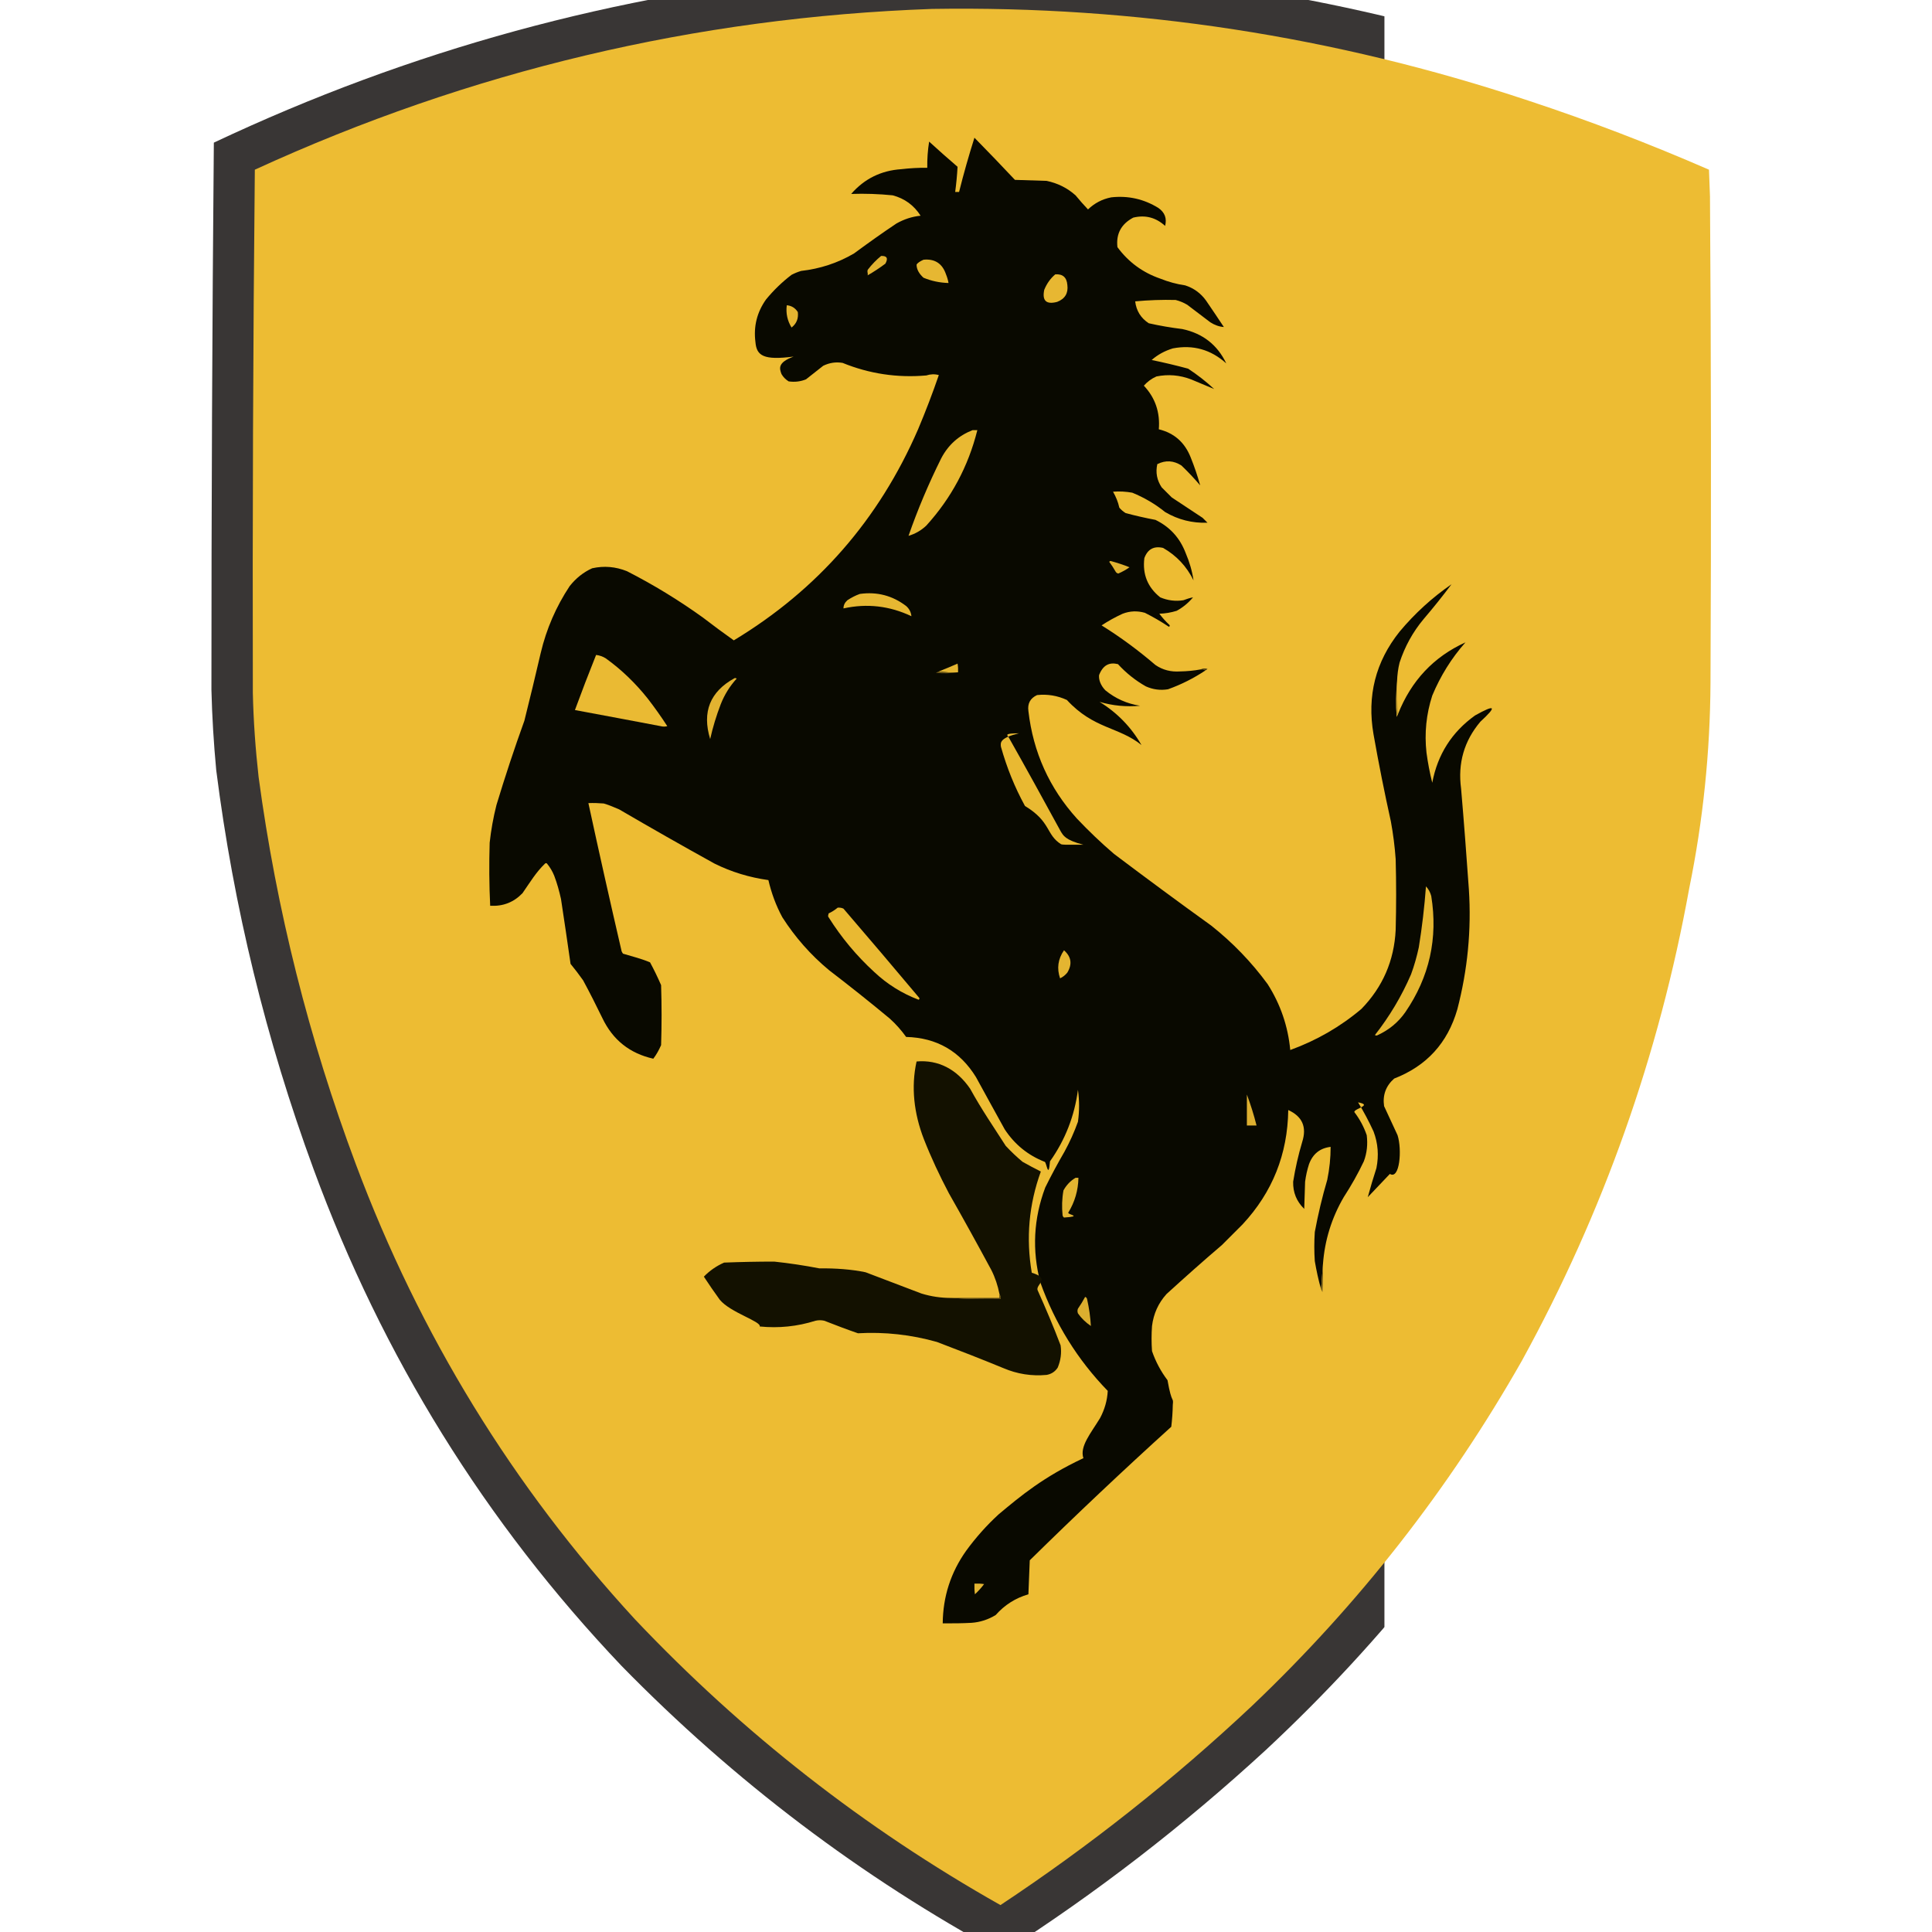
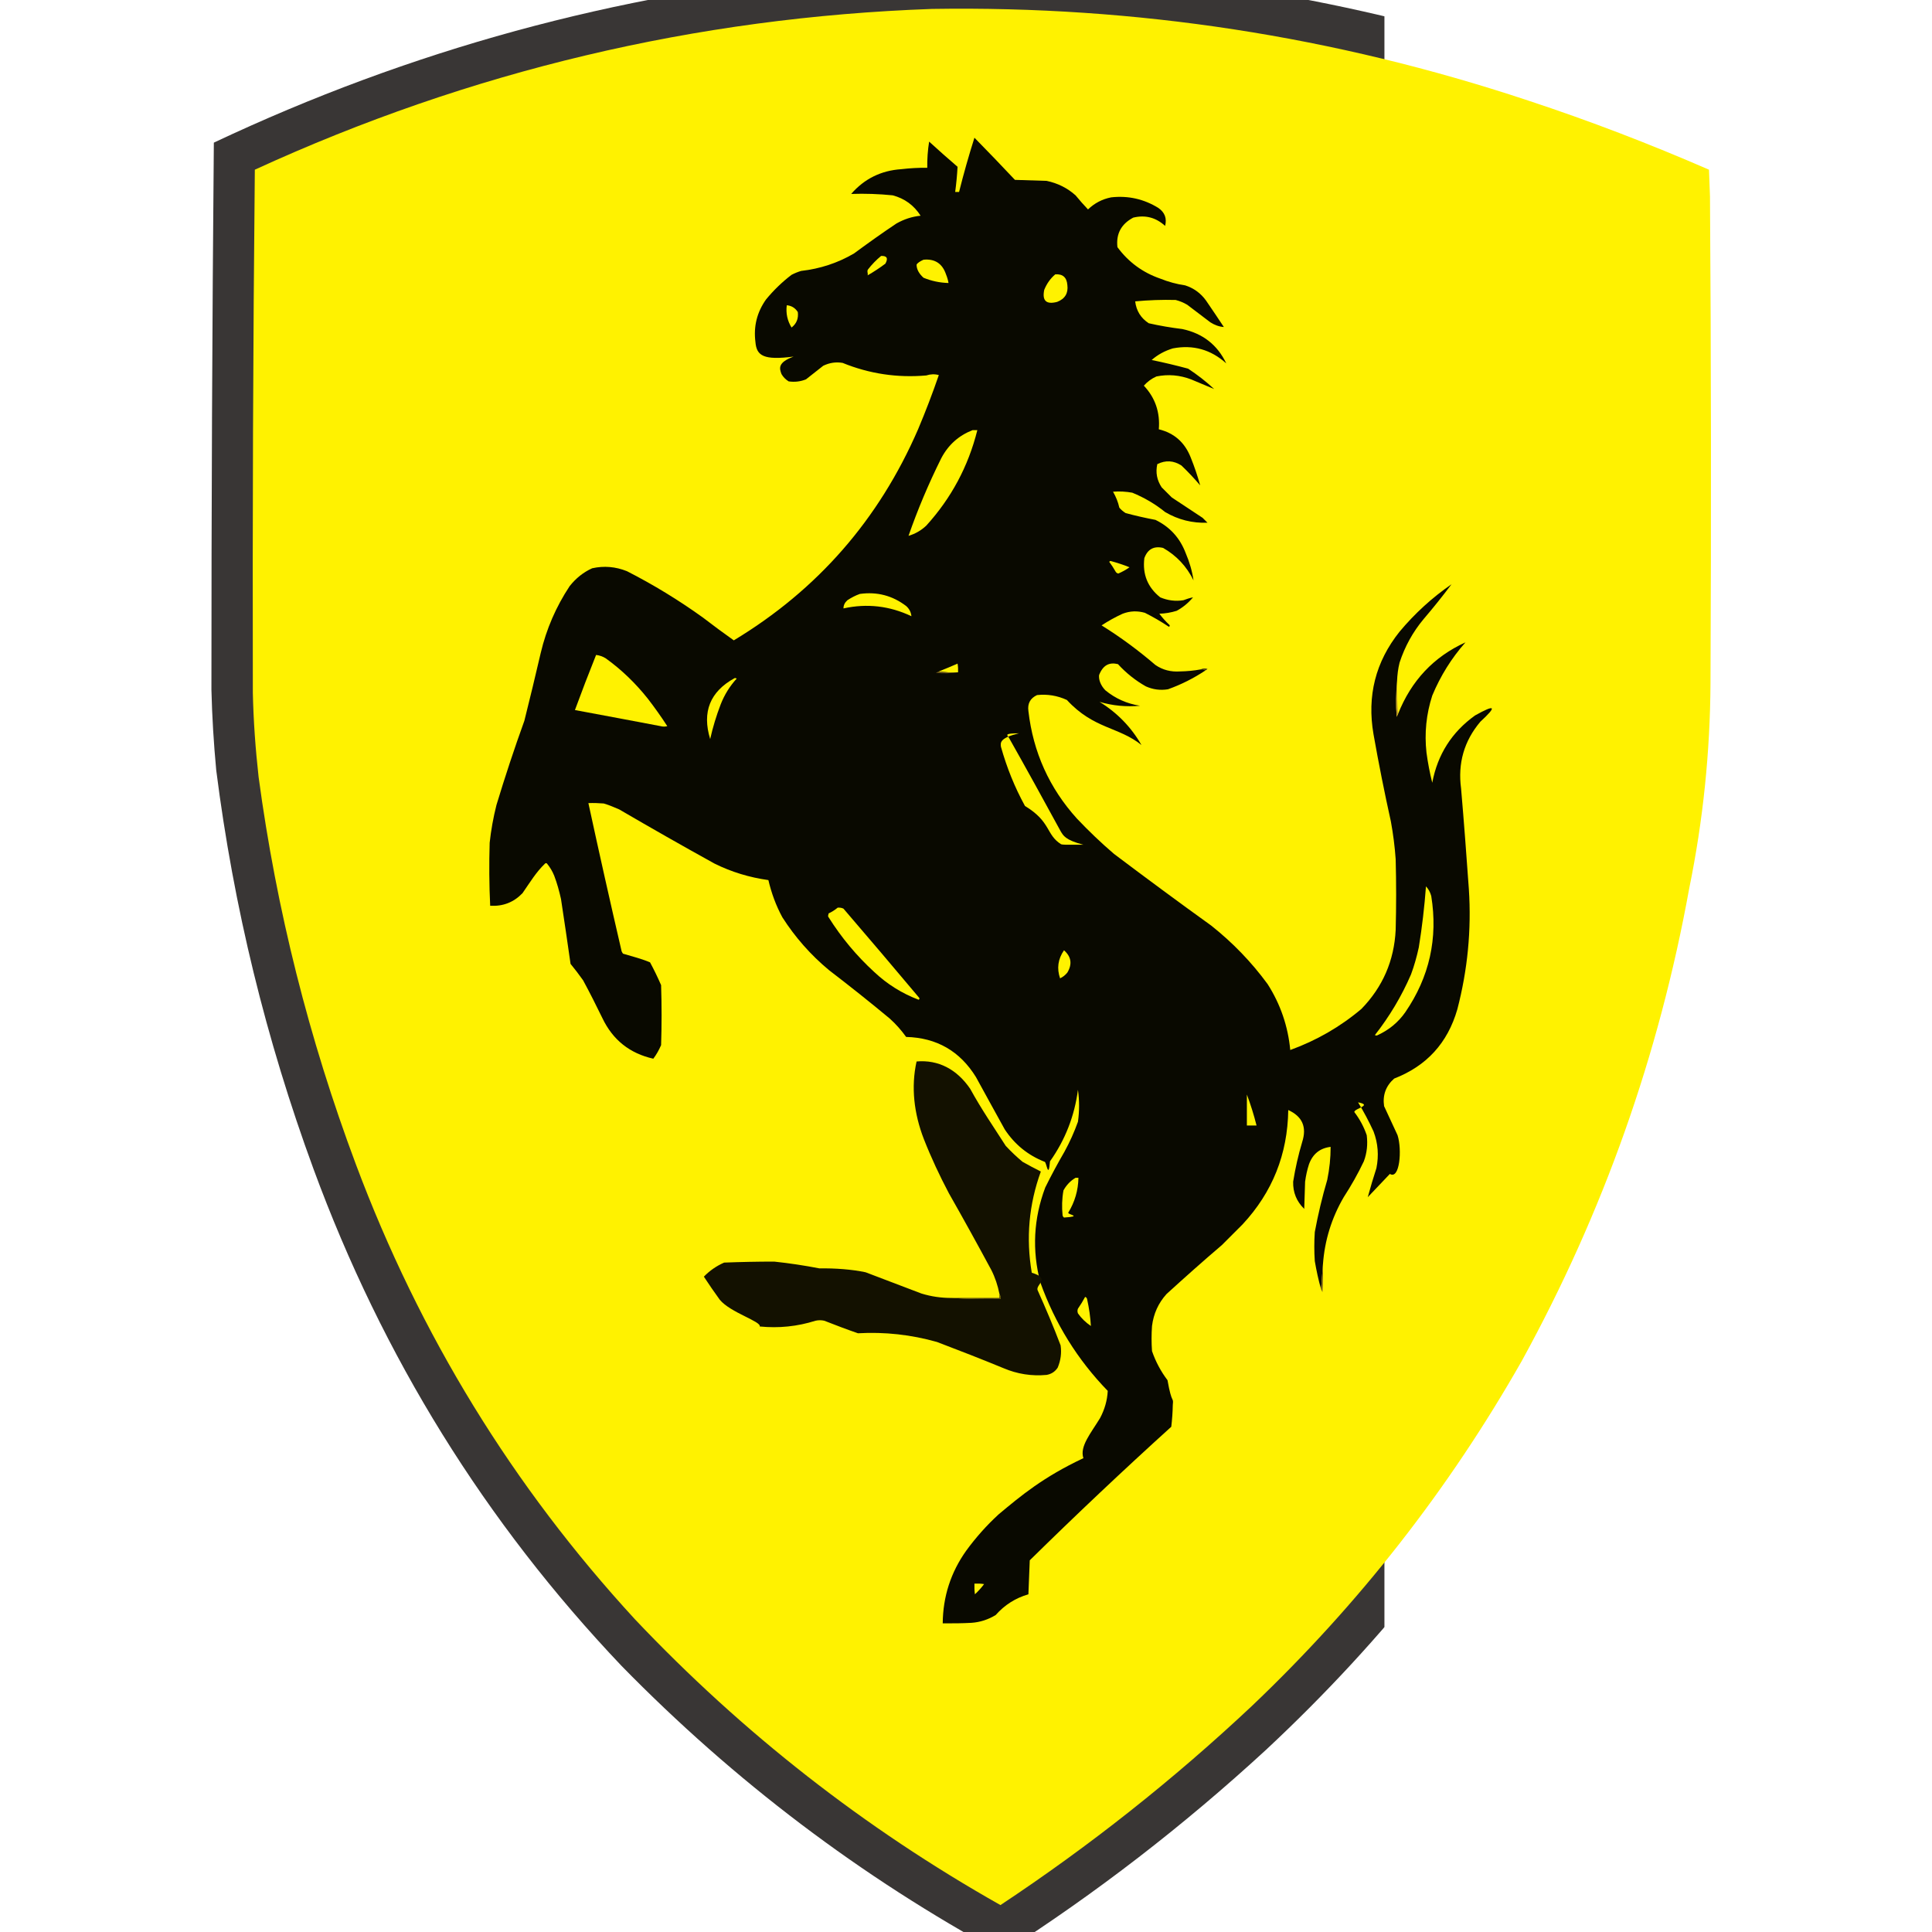
<svg xmlns="http://www.w3.org/2000/svg" xmlns:xlink="http://www.w3.org/1999/xlink" width="64px" height="64px" viewBox="21 1 60 60" version="1.1">
  <defs>
    <filter id="alpha" filterUnits="objectBoundingBox" x="0%" y="0%" width="100%" height="100%">
      <feColorMatrix type="matrix" in="SourceGraphic" values="0 0 0 0 1 0 0 0 0 1 0 0 0 0 1 0 0 0 1 0" />
    </filter>
    <mask id="mask0">
      <g filter="url(#alpha)">
        <rect x="0" y="0" width="64" height="64" style="fill:rgb(0%,0%,0%);fill-opacity:0.988;stroke:none;" />
      </g>
    </mask>
    <clipPath id="clip1">
      <rect x="0" y="0" width="64" height="64" />
    </clipPath>
    <g id="surface5" clip-path="url(#clip1)">
      <path style=" stroke:none;fill-rule:evenodd;fill:rgb(21.569%,20.392%,20%);fill-opacity:1;" d="M 50.336 -0.016 C 50.984 -0.016 51.633 -0.016 52.277 -0.016 C 58.293 0.145 64.145 1.223 69.828 3.219 C 71.703 3.875 73.547 4.605 75.359 5.414 C 75.402 11.09 75.418 16.77 75.406 22.449 C 75.355 25.02 75.047 27.555 74.48 30.059 C 72.418 40.031 67.699 48.457 60.32 55.34 C 57.766 57.691 55.031 59.805 52.113 61.668 C 47.738 59.293 43.801 56.312 40.305 52.738 C 36.066 48.277 32.879 43.133 30.738 37.309 C 29.262 33.293 28.254 29.164 27.715 24.918 C 27.637 24.086 27.586 23.254 27.566 22.422 C 27.566 16.758 27.59 11.094 27.641 5.43 C 33.734 2.555 40.133 0.805 46.836 0.18 C 48.008 0.086 49.172 0.02 50.336 -0.016 Z M 50.336 -0.016 " />
    </g>
  </defs>
  <g id="surface1">
    <use xlink:href="#surface5" mask="url(#mask0)" />
-     <path style=" stroke:none;fill-rule:evenodd;fill:rgb(92.941%,73.725%,20%);fill-opacity:1;" d="M 49.945 1.277 C 56.281 1.176 62.449 2.125 68.453 4.121 C 70.363 4.75 72.234 5.469 74.074 6.27 C 74.086 6.547 74.094 6.82 74.105 7.098 C 74.141 12.137 74.145 17.172 74.121 22.211 C 74.109 24.359 73.891 26.484 73.461 28.586 C 72.523 33.766 70.789 38.66 68.262 43.262 C 66 47.242 63.207 50.816 59.875 53.984 C 57.441 56.27 54.84 58.328 52.07 60.164 C 47.855 57.785 44.07 54.828 40.723 51.293 C 36.926 47.168 34.035 42.457 32.051 37.156 C 30.594 33.262 29.586 29.254 29.031 25.129 C 28.934 24.258 28.871 23.387 28.852 22.512 C 28.84 17.098 28.859 11.684 28.914 6.27 C 35.598 3.203 42.609 1.539 49.945 1.277 Z M 49.945 1.277 " />
+     <path style=" stroke:none;fill-rule:evenodd;fill:rgb(255,242,0);fill-opacity:1;" d="M 49.945 1.277 C 56.281 1.176 62.449 2.125 68.453 4.121 C 70.363 4.75 72.234 5.469 74.074 6.27 C 74.086 6.547 74.094 6.82 74.105 7.098 C 74.141 12.137 74.145 17.172 74.121 22.211 C 74.109 24.359 73.891 26.484 73.461 28.586 C 72.523 33.766 70.789 38.66 68.262 43.262 C 66 47.242 63.207 50.816 59.875 53.984 C 57.441 56.27 54.84 58.328 52.07 60.164 C 47.855 57.785 44.07 54.828 40.723 51.293 C 36.926 47.168 34.035 42.457 32.051 37.156 C 30.594 33.262 29.586 29.254 29.031 25.129 C 28.934 24.258 28.871 23.387 28.852 22.512 C 28.84 17.098 28.859 11.684 28.914 6.27 C 35.598 3.203 42.609 1.539 49.945 1.277 Z M 49.945 1.277 " />
    <path style=" stroke:none;fill-rule:evenodd;fill:rgb(3.529%,3.529%,0%);fill-opacity:1;" d="M 58.289 21.789 C 58.348 21.781 58.395 21.789 58.438 21.82 C 58.074 22.062 57.688 22.258 57.273 22.406 C 57.031 22.445 56.805 22.414 56.586 22.316 C 56.262 22.133 55.973 21.902 55.719 21.625 C 55.449 21.559 55.254 21.656 55.133 21.965 C 55.117 22.113 55.184 22.289 55.328 22.438 C 55.641 22.695 56 22.855 56.406 22.918 C 55.977 22.957 55.559 22.918 55.148 22.797 C 55.699 23.137 56.133 23.586 56.449 24.137 C 55.742 23.566 54.969 23.646 54.133 22.738 C 53.836 22.602 53.527 22.551 53.207 22.586 C 52.996 22.684 52.906 22.848 52.938 23.082 C 53.086 24.363 53.59 25.477 54.445 26.422 C 54.812 26.809 55.195 27.176 55.598 27.52 C 56.598 28.273 57.602 29.016 58.617 29.746 C 59.281 30.273 59.867 30.879 60.367 31.562 C 60.766 32.188 61 32.871 61.07 33.609 C 61.887 33.312 62.625 32.887 63.281 32.332 C 63.941 31.652 64.297 30.836 64.344 29.879 C 64.363 29.148 64.363 28.418 64.344 27.684 C 64.316 27.289 64.266 26.898 64.195 26.512 C 63.996 25.613 63.816 24.711 63.656 23.805 C 63.449 22.613 63.719 21.551 64.465 20.617 C 64.938 20.051 65.477 19.559 66.078 19.145 C 65.805 19.508 65.516 19.871 65.211 20.227 C 64.875 20.629 64.629 21.078 64.465 21.578 C 64.418 21.766 64.395 21.957 64.387 22.148 C 64.355 22.516 64.348 22.887 64.375 23.262 C 64.387 23.23 64.402 23.203 64.418 23.172 C 64.828 22.141 65.523 21.398 66.512 20.949 C 66.078 21.438 65.734 21.992 65.48 22.602 C 65.293 23.18 65.234 23.77 65.301 24.375 C 65.344 24.691 65.402 25 65.48 25.309 C 65.645 24.43 66.09 23.734 66.809 23.219 C 67.445 22.863 67.5 22.93 66.973 23.414 C 66.469 24.012 66.27 24.703 66.375 25.488 C 66.465 26.531 66.543 27.574 66.617 28.617 C 66.699 29.879 66.578 31.121 66.258 32.348 C 65.957 33.391 65.305 34.105 64.297 34.496 C 64.039 34.723 63.934 35.012 63.984 35.352 C 64.125 35.652 64.262 35.953 64.402 36.254 C 64.547 36.703 64.469 37.646 64.164 37.457 C 63.934 37.699 63.707 37.941 63.477 38.18 C 63.559 37.879 63.648 37.578 63.746 37.277 C 63.824 36.887 63.797 36.508 63.656 36.137 C 63.512 35.824 63.352 35.523 63.176 35.234 C 63.646 35.324 63.062 35.422 63.059 35.535 C 63.227 35.754 63.355 35.992 63.445 36.254 C 63.48 36.535 63.453 36.805 63.355 37.066 C 63.172 37.453 62.961 37.824 62.73 38.18 C 62.355 38.824 62.141 39.516 62.086 40.254 C 62.066 40.516 62.047 40.777 62.027 41.039 C 61.945 40.75 61.883 40.461 61.832 40.164 C 61.812 39.863 61.812 39.562 61.832 39.262 C 61.934 38.715 62.062 38.172 62.219 37.641 C 62.289 37.301 62.324 36.961 62.324 36.617 C 61.992 36.656 61.77 36.836 61.652 37.156 C 61.594 37.336 61.555 37.516 61.531 37.699 C 61.523 37.98 61.512 38.262 61.504 38.543 C 61.266 38.312 61.152 38.031 61.16 37.699 C 61.227 37.281 61.32 36.871 61.441 36.465 C 61.59 36 61.445 35.672 61.008 35.473 C 60.988 36.848 60.516 38.027 59.59 39.023 C 59.375 39.238 59.16 39.453 58.945 39.668 C 58.363 40.164 57.793 40.672 57.227 41.188 C 56.973 41.469 56.824 41.801 56.777 42.18 C 56.758 42.441 56.758 42.703 56.777 42.961 C 56.891 43.289 57.051 43.59 57.258 43.863 C 57.395 44.646 57.449 44.359 57.422 44.633 C 57.418 44.859 57.402 45.082 57.375 45.309 C 55.883 46.66 54.418 48.043 52.98 49.457 C 52.965 49.809 52.953 50.16 52.938 50.512 C 52.535 50.629 52.199 50.844 51.922 51.156 C 51.691 51.297 51.441 51.379 51.172 51.398 C 50.875 51.414 50.574 51.418 50.277 51.414 C 50.285 50.582 50.527 49.832 51.008 49.156 C 51.305 48.75 51.637 48.375 52.012 48.031 C 52.707 47.449 53.406 46.867 54.646 46.285 C 54.523 45.922 54.879 45.508 55.164 45.039 C 55.305 44.773 55.387 44.492 55.402 44.195 C 54.465 43.23 53.766 42.105 53.309 40.828 C 53.047 39.828 53.098 38.844 53.461 37.879 C 53.648 37.5 53.848 37.129 54.059 36.766 C 54.223 36.465 54.363 36.156 54.477 35.836 C 54.523 35.504 54.523 35.176 54.477 34.844 C 54.371 35.656 54.082 36.398 53.609 37.066 C 53.559 37.646 53.504 37.105 53.445 37.082 C 52.926 36.879 52.512 36.543 52.203 36.074 C 51.906 35.535 51.605 34.992 51.309 34.449 C 50.812 33.645 50.09 33.227 49.141 33.203 C 48.992 32.996 48.824 32.805 48.633 32.633 C 48.012 32.117 47.383 31.617 46.746 31.129 C 46.176 30.656 45.695 30.109 45.297 29.488 C 45.098 29.121 44.957 28.734 44.863 28.332 C 44.277 28.25 43.719 28.082 43.191 27.82 C 42.195 27.27 41.207 26.707 40.23 26.137 C 40.07 26.074 39.965 26.016 39.75 25.953 C 39.594 25.941 39.434 25.934 39.273 25.941 C 39.605 27.477 39.949 29.008 40.305 30.543 C 40.316 30.57 40.332 30.594 40.348 30.617 C 40.629 30.699 40.965 30.789 41.188 30.887 C 41.312 31.117 41.426 31.352 41.531 31.594 C 41.551 32.215 41.551 32.836 41.531 33.457 C 41.465 33.609 41.387 33.75 41.289 33.879 C 40.559 33.715 40.031 33.297 39.707 32.617 C 39.516 32.223 39.316 31.828 39.109 31.445 C 38.984 31.27 38.855 31.098 38.719 30.934 C 38.625 30.262 38.523 29.59 38.422 28.918 C 38.367 28.672 38.301 28.43 38.211 28.195 C 38.156 28.059 38.082 27.934 37.988 27.82 C 37.969 27.801 37.949 27.801 37.926 27.82 C 37.645 28.09 37.465 28.395 37.227 28.738 C 36.953 29.023 36.621 29.152 36.223 29.129 C 36.191 28.477 36.188 27.824 36.207 27.172 C 36.25 26.777 36.32 26.387 36.418 26 C 36.684 25.121 36.973 24.246 37.285 23.383 C 37.461 22.684 37.629 21.98 37.793 21.277 C 37.969 20.531 38.27 19.84 38.691 19.203 C 38.883 18.961 39.113 18.773 39.391 18.648 C 39.762 18.566 40.117 18.598 40.469 18.738 C 41.297 19.16 42.082 19.641 42.832 20.18 C 43.145 20.422 43.465 20.656 43.789 20.887 C 46.391 19.316 48.297 17.133 49.512 14.332 C 49.746 13.777 49.961 13.215 50.156 12.648 C 50.027 12.613 49.898 12.617 49.766 12.66 C 48.867 12.738 48 12.609 47.168 12.27 C 46.957 12.234 46.758 12.266 46.566 12.359 C 46.391 12.5 46.211 12.641 46.031 12.781 C 45.855 12.852 45.676 12.871 45.492 12.844 C 45.398 12.785 45.324 12.711 45.27 12.617 C 45.203 12.438 45.148 12.258 45.646 12.074 C 44.711 12.195 44.496 12.047 44.461 11.625 C 44.398 11.137 44.508 10.699 44.789 10.301 C 45.023 10.016 45.289 9.758 45.582 9.535 C 45.68 9.484 45.777 9.445 45.879 9.414 C 46.465 9.348 47.016 9.168 47.523 8.871 C 47.957 8.551 48.395 8.238 48.84 7.941 C 49.074 7.809 49.32 7.727 49.59 7.699 C 49.383 7.375 49.094 7.164 48.723 7.066 C 48.293 7.023 47.863 7.008 47.434 7.023 C 47.844 6.551 48.363 6.297 48.988 6.254 C 49.258 6.223 49.527 6.207 49.797 6.211 C 49.793 5.938 49.812 5.668 49.855 5.398 C 50.148 5.664 50.441 5.926 50.738 6.18 C 50.723 6.441 50.699 6.703 50.664 6.961 C 50.703 6.961 50.746 6.961 50.785 6.961 C 50.926 6.395 51.086 5.836 51.262 5.277 C 51.688 5.711 52.105 6.145 52.52 6.586 C 52.848 6.598 53.176 6.605 53.504 6.617 C 53.844 6.688 54.145 6.836 54.402 7.066 C 54.527 7.219 54.656 7.363 54.789 7.504 C 54.992 7.309 55.23 7.184 55.508 7.129 C 56.035 7.07 56.523 7.18 56.973 7.457 C 57.176 7.598 57.242 7.781 57.184 8.016 C 56.898 7.754 56.57 7.668 56.195 7.758 C 55.82 7.957 55.656 8.262 55.703 8.676 C 56.043 9.137 56.488 9.465 57.031 9.652 C 57.285 9.754 57.543 9.824 57.809 9.863 C 58.074 9.949 58.289 10.105 58.453 10.332 C 58.641 10.605 58.824 10.879 59.008 11.156 C 58.859 11.145 58.719 11.094 58.586 11.008 C 58.348 10.828 58.109 10.648 57.871 10.465 C 57.758 10.398 57.637 10.348 57.512 10.316 C 57.094 10.305 56.672 10.32 56.254 10.359 C 56.289 10.652 56.43 10.879 56.676 11.039 C 57.02 11.117 57.367 11.176 57.719 11.219 C 58.355 11.355 58.809 11.711 59.082 12.285 C 58.605 11.855 58.051 11.699 57.422 11.82 C 57.176 11.895 56.957 12.012 56.766 12.18 C 57.145 12.258 57.523 12.348 57.898 12.449 C 58.188 12.641 58.457 12.848 58.707 13.082 C 58.473 12.984 58.23 12.883 57.988 12.781 C 57.637 12.648 57.281 12.617 56.914 12.691 C 56.762 12.758 56.633 12.855 56.523 12.977 C 56.879 13.355 57.031 13.809 56.988 14.332 C 57.465 14.449 57.793 14.738 57.977 15.203 C 58.094 15.492 58.191 15.781 58.273 16.074 C 58.09 15.859 57.895 15.652 57.691 15.457 C 57.449 15.301 57.199 15.285 56.941 15.414 C 56.883 15.676 56.93 15.914 57.078 16.137 C 57.184 16.242 57.289 16.348 57.391 16.449 C 57.711 16.66 58.031 16.871 58.348 17.082 C 58.398 17.133 58.449 17.184 58.5 17.234 C 58.027 17.25 57.59 17.141 57.184 16.902 C 56.875 16.652 56.535 16.453 56.164 16.301 C 55.969 16.266 55.77 16.254 55.566 16.27 C 55.656 16.426 55.723 16.59 55.762 16.766 C 55.816 16.832 55.883 16.887 55.957 16.934 C 56.262 17.016 56.57 17.086 56.883 17.145 C 57.332 17.363 57.645 17.707 57.824 18.18 C 57.941 18.453 58.023 18.734 58.066 19.023 C 57.852 18.59 57.539 18.254 57.121 18.016 C 56.836 17.949 56.641 18.055 56.539 18.332 C 56.477 18.836 56.641 19.238 57.031 19.551 C 57.262 19.648 57.5 19.68 57.75 19.641 C 57.852 19.602 57.953 19.57 58.051 19.551 C 57.906 19.723 57.738 19.863 57.543 19.969 C 57.367 20.023 57.188 20.055 57.004 20.059 C 57.098 20.184 57.203 20.301 57.316 20.406 C 57.336 20.43 57.332 20.449 57.301 20.465 C 57.062 20.305 56.812 20.16 56.555 20.031 C 56.32 19.965 56.094 19.973 55.867 20.059 C 55.637 20.164 55.418 20.285 55.211 20.422 C 55.801 20.789 56.355 21.199 56.883 21.652 C 57.113 21.809 57.367 21.871 57.645 21.852 C 57.863 21.848 58.078 21.828 58.289 21.789 Z M 58.289 21.789 " />
-     <path style=" stroke:none;fill-rule:evenodd;fill:rgb(88.627%,70.196%,19.216%);fill-opacity:1;" d="M 48.363 8.949 C 48.543 8.941 48.59 9.02 48.496 9.188 C 48.32 9.32 48.137 9.441 47.945 9.551 C 47.965 9.488 47.914 9.426 47.957 9.367 C 48.078 9.211 48.215 9.07 48.363 8.949 Z M 48.363 8.949 " />
-     <path style=" stroke:none;fill-rule:evenodd;fill:rgb(90.196%,71.765%,19.608%);fill-opacity:1;" d="M 49.68 9.066 C 50.031 9.031 50.266 9.184 50.379 9.52 C 50.414 9.605 50.441 9.695 50.457 9.789 C 50.184 9.781 49.926 9.727 49.68 9.625 C 49.555 9.512 49.465 9.375 49.465 9.219 C 49.496 9.16 49.586 9.109 49.68 9.066 Z M 49.68 9.066 " />
-     <path style=" stroke:none;fill-rule:evenodd;fill:rgb(90.588%,71.765%,19.608%);fill-opacity:1;" d="M 53.773 9.52 C 54.004 9.504 54.129 9.613 54.148 9.852 C 54.18 10.105 54.074 10.281 53.832 10.375 C 53.492 10.465 53.359 10.34 53.43 10 C 53.508 9.809 53.621 9.648 53.773 9.52 Z M 53.773 9.52 " />
-     <path style=" stroke:none;fill-rule:evenodd;fill:rgb(89.412%,70.98%,19.216%);fill-opacity:1;" d="M 45.434 10.48 C 45.578 10.492 45.695 10.562 45.777 10.691 C 45.801 10.891 45.738 11.051 45.582 11.172 C 45.453 10.961 45.402 10.73 45.434 10.48 Z M 45.434 10.48 " />
-     <path style=" stroke:none;fill-rule:evenodd;fill:rgb(91.373%,72.549%,20%);fill-opacity:1;" d="M 51.203 14.359 C 51.254 14.359 51.301 14.359 51.352 14.359 C 51.07 15.488 50.539 16.473 49.766 17.324 C 49.609 17.473 49.426 17.578 49.215 17.641 C 49.496 16.832 49.836 16.027 50.23 15.234 C 50.449 14.816 50.773 14.527 51.203 14.359 Z M 51.203 14.359 " />
-     <path style=" stroke:none;fill-rule:evenodd;fill:rgb(88.235%,70.196%,19.216%);fill-opacity:1;" d="M 55.449 18.449 C 55.457 18.434 55.469 18.422 55.492 18.422 C 55.691 18.477 55.887 18.539 56.078 18.617 C 55.969 18.695 55.855 18.758 55.73 18.812 C 55.695 18.805 55.664 18.785 55.645 18.75 C 55.586 18.645 55.52 18.543 55.449 18.449 Z M 55.449 18.449 " />
-     <path style=" stroke:none;fill-rule:evenodd;fill:rgb(90.196%,71.765%,19.608%);fill-opacity:1;" d="M 47.703 19.445 C 48.238 19.371 48.715 19.496 49.141 19.82 C 49.238 19.906 49.293 20.012 49.305 20.137 C 48.629 19.816 47.926 19.734 47.195 19.895 C 47.195 19.797 47.234 19.715 47.316 19.641 C 47.441 19.559 47.57 19.492 47.703 19.445 Z M 47.703 19.445 " />
-     <path style=" stroke:none;fill-rule:evenodd;fill:rgb(91.765%,72.941%,20%);fill-opacity:1;" d="M 39.512 21.34 C 39.617 21.352 39.719 21.387 39.812 21.445 C 40.301 21.797 40.734 22.215 41.113 22.691 C 41.328 22.969 41.531 23.254 41.723 23.551 C 41.656 23.57 41.586 23.57 41.516 23.551 C 40.629 23.383 39.742 23.215 38.855 23.051 C 39.066 22.477 39.285 21.906 39.512 21.34 Z M 39.512 21.34 " />
-     <path style=" stroke:none;fill-rule:evenodd;fill:rgb(89.804%,71.373%,19.216%);fill-opacity:1;" d="M 50.754 21.879 C 50.551 21.891 50.352 21.879 50.156 21.852 C 50.352 21.773 50.547 21.695 50.738 21.609 C 50.754 21.699 50.758 21.789 50.754 21.879 Z M 50.754 21.879 " />
+     <path style=" stroke:none;fill-rule:evenodd;fill:rgb(255,242,0);fill-opacity:1;" d="M 48.363 8.949 C 48.543 8.941 48.59 9.02 48.496 9.188 C 48.32 9.32 48.137 9.441 47.945 9.551 C 47.965 9.488 47.914 9.426 47.957 9.367 C 48.078 9.211 48.215 9.07 48.363 8.949 Z M 48.363 8.949 " />
+     <path style=" stroke:none;fill-rule:evenodd;fill:rgb(255,242,0);fill-opacity:1;" d="M 49.68 9.066 C 50.031 9.031 50.266 9.184 50.379 9.52 C 50.414 9.605 50.441 9.695 50.457 9.789 C 50.184 9.781 49.926 9.727 49.68 9.625 C 49.555 9.512 49.465 9.375 49.465 9.219 C 49.496 9.16 49.586 9.109 49.68 9.066 Z M 49.68 9.066 " />
+     <path style=" stroke:none;fill-rule:evenodd;fill:rgb(255,242,0);fill-opacity:1;" d="M 53.773 9.52 C 54.004 9.504 54.129 9.613 54.148 9.852 C 54.18 10.105 54.074 10.281 53.832 10.375 C 53.492 10.465 53.359 10.34 53.43 10 C 53.508 9.809 53.621 9.648 53.773 9.52 Z M 53.773 9.52 " />
+     <path style=" stroke:none;fill-rule:evenodd;fill:rgb(255,242,0);fill-opacity:1;" d="M 45.434 10.48 C 45.578 10.492 45.695 10.562 45.777 10.691 C 45.801 10.891 45.738 11.051 45.582 11.172 C 45.453 10.961 45.402 10.73 45.434 10.48 Z M 45.434 10.48 " />
+     <path style=" stroke:none;fill-rule:evenodd;fill:rgb(255,242,0);fill-opacity:1;" d="M 51.203 14.359 C 51.254 14.359 51.301 14.359 51.352 14.359 C 51.07 15.488 50.539 16.473 49.766 17.324 C 49.609 17.473 49.426 17.578 49.215 17.641 C 49.496 16.832 49.836 16.027 50.23 15.234 C 50.449 14.816 50.773 14.527 51.203 14.359 Z M 51.203 14.359 " />
+     <path style=" stroke:none;fill-rule:evenodd;fill:rgb(255,242,0);fill-opacity:1;" d="M 55.449 18.449 C 55.457 18.434 55.469 18.422 55.492 18.422 C 55.691 18.477 55.887 18.539 56.078 18.617 C 55.969 18.695 55.855 18.758 55.73 18.812 C 55.695 18.805 55.664 18.785 55.645 18.75 C 55.586 18.645 55.52 18.543 55.449 18.449 Z M 55.449 18.449 " />
+     <path style=" stroke:none;fill-rule:evenodd;fill:rgb(255,242,0);fill-opacity:1;" d="M 47.703 19.445 C 48.238 19.371 48.715 19.496 49.141 19.82 C 49.238 19.906 49.293 20.012 49.305 20.137 C 48.629 19.816 47.926 19.734 47.195 19.895 C 47.195 19.797 47.234 19.715 47.316 19.641 C 47.441 19.559 47.57 19.492 47.703 19.445 Z M 47.703 19.445 " />
+     <path style=" stroke:none;fill-rule:evenodd;fill:rgb(255,242,0);fill-opacity:1;" d="M 39.512 21.34 C 39.617 21.352 39.719 21.387 39.812 21.445 C 40.301 21.797 40.734 22.215 41.113 22.691 C 41.328 22.969 41.531 23.254 41.723 23.551 C 41.656 23.57 41.586 23.57 41.516 23.551 C 40.629 23.383 39.742 23.215 38.855 23.051 C 39.066 22.477 39.285 21.906 39.512 21.34 Z M 39.512 21.34 " />
+     <path style=" stroke:none;fill-rule:evenodd;fill:rgb(255,242,0);fill-opacity:1;" d="M 50.754 21.879 C 50.551 21.891 50.352 21.879 50.156 21.852 C 50.352 21.773 50.547 21.695 50.738 21.609 C 50.754 21.699 50.758 21.789 50.754 21.879 Z M 50.754 21.879 " />
    <path style=" stroke:none;fill-rule:evenodd;fill:rgb(32.941%,26.275%,7.059%);fill-opacity:1;" d="M 58.289 21.789 C 58.352 21.754 58.422 21.75 58.5 21.773 C 58.48 21.797 58.461 21.812 58.438 21.82 C 58.395 21.789 58.348 21.781 58.289 21.789 Z M 58.289 21.789 " />
    <path style=" stroke:none;fill-rule:evenodd;fill:rgb(45.49%,36.471%,9.412%);fill-opacity:1;" d="M 50.156 21.852 C 50.352 21.879 50.551 21.891 50.754 21.879 C 50.531 21.914 50.301 21.918 50.066 21.895 C 50.098 21.879 50.129 21.863 50.156 21.852 Z M 50.156 21.852 " />
-     <path style=" stroke:none;fill-rule:evenodd;fill:rgb(88.627%,70.196%,19.216%);fill-opacity:1;" d="M 43.816 22.059 C 43.84 22.055 43.859 22.062 43.879 22.074 C 43.664 22.309 43.5 22.574 43.383 22.871 C 43.246 23.227 43.137 23.586 43.055 23.953 C 42.797 23.109 43.051 22.477 43.816 22.059 Z M 43.816 22.059 " />
+     <path style=" stroke:none;fill-rule:evenodd;fill:rgb(255,242,0);fill-opacity:1;" d="M 43.816 22.059 C 43.84 22.055 43.859 22.062 43.879 22.074 C 43.664 22.309 43.5 22.574 43.383 22.871 C 43.246 23.227 43.137 23.586 43.055 23.953 C 42.797 23.109 43.051 22.477 43.816 22.059 Z M 43.816 22.059 " />
    <path style=" stroke:none;fill-rule:evenodd;fill:rgb(74.118%,59.216%,15.686%);fill-opacity:1;" d="M 64.387 22.148 C 64.379 22.496 64.387 22.836 64.418 23.172 C 64.402 23.203 64.387 23.23 64.375 23.262 C 64.348 22.887 64.355 22.516 64.387 22.148 Z M 64.387 22.148 " />
-     <path style=" stroke:none;fill-rule:evenodd;fill:rgb(91.373%,72.549%,19.608%);fill-opacity:1;" d="M 52.646 23.773 C 52.191 23.777 52.27 23.82 52.324 23.895 C 52.871 24.863 53.406 25.836 53.938 26.812 C 54.02 26.945 54.074 27.086 54.646 27.234 C 54.051 27.238 54.004 27.234 53.953 27.219 C 53.477 26.918 53.646 26.523 52.832 26.031 C 52.512 25.449 52.266 24.836 52.086 24.195 C 52.062 24.051 52.066 23.914 52.646 23.773 Z M 52.646 23.773 " />
-     <path style=" stroke:none;fill-rule:evenodd;fill:rgb(89.804%,71.373%,19.216%);fill-opacity:1;" d="M 65.285 28.527 C 65.363 28.609 65.418 28.711 65.449 28.828 C 65.66 30.137 65.395 31.34 64.641 32.438 C 64.422 32.75 64.137 32.984 63.789 33.145 C 63.762 33.164 63.73 33.164 63.699 33.145 C 64.152 32.566 64.527 31.941 64.82 31.262 C 64.922 30.988 65 30.707 65.062 30.422 C 65.164 29.793 65.238 29.16 65.285 28.527 Z M 65.285 28.527 " />
-     <path style=" stroke:none;fill-rule:evenodd;fill:rgb(91.373%,72.549%,19.608%);fill-opacity:1;" d="M 47.016 29.188 C 47.078 29.184 47.141 29.191 47.195 29.219 C 47.984 30.137 48.766 31.059 49.543 31.984 C 49.562 32.012 49.559 32.031 49.527 32.047 C 49.012 31.852 48.555 31.566 48.152 31.188 C 47.602 30.684 47.129 30.117 46.734 29.488 C 46.711 29.449 46.711 29.465 46.734 29.367 C 46.836 29.32 46.93 29.258 47.016 29.188 Z M 47.016 29.188 " />
-     <path style=" stroke:none;fill-rule:evenodd;fill:rgb(89.412%,70.98%,19.216%);fill-opacity:1;" d="M 54.043 30.512 C 54.27 30.711 54.305 30.941 54.148 31.203 C 54.086 31.281 54.012 31.34 53.922 31.383 C 53.816 31.078 53.855 30.785 54.043 30.512 Z M 54.043 30.512 " />
+     <path style=" stroke:none;fill-rule:evenodd;fill:rgb(255,242,0);fill-opacity:1;" d="M 52.646 23.773 C 52.191 23.777 52.27 23.82 52.324 23.895 C 52.871 24.863 53.406 25.836 53.938 26.812 C 54.02 26.945 54.074 27.086 54.646 27.234 C 54.051 27.238 54.004 27.234 53.953 27.219 C 53.477 26.918 53.646 26.523 52.832 26.031 C 52.512 25.449 52.266 24.836 52.086 24.195 C 52.062 24.051 52.066 23.914 52.646 23.773 Z M 52.646 23.773 " />
+     <path style=" stroke:none;fill-rule:evenodd;fill:rgb(255,242,0);fill-opacity:1;" d="M 65.285 28.527 C 65.363 28.609 65.418 28.711 65.449 28.828 C 65.66 30.137 65.395 31.34 64.641 32.438 C 64.422 32.75 64.137 32.984 63.789 33.145 C 63.762 33.164 63.73 33.164 63.699 33.145 C 64.152 32.566 64.527 31.941 64.82 31.262 C 64.922 30.988 65 30.707 65.062 30.422 C 65.164 29.793 65.238 29.16 65.285 28.527 Z M 65.285 28.527 " />
+     <path style=" stroke:none;fill-rule:evenodd;fill:rgb(255,242,0);fill-opacity:1;" d="M 47.016 29.188 C 47.078 29.184 47.141 29.191 47.195 29.219 C 47.984 30.137 48.766 31.059 49.543 31.984 C 49.562 32.012 49.559 32.031 49.527 32.047 C 49.012 31.852 48.555 31.566 48.152 31.188 C 47.602 30.684 47.129 30.117 46.734 29.488 C 46.711 29.449 46.711 29.465 46.734 29.367 C 46.836 29.32 46.93 29.258 47.016 29.188 Z M 47.016 29.188 " />
+     <path style=" stroke:none;fill-rule:evenodd;fill:rgb(255,242,0);fill-opacity:1;" d="M 54.043 30.512 C 54.27 30.711 54.305 30.941 54.148 31.203 C 54.086 31.281 54.012 31.34 53.922 31.383 C 53.816 31.078 53.855 30.785 54.043 30.512 Z M 54.043 30.512 " />
    <path style=" stroke:none;fill-rule:evenodd;fill:rgb(7.451%,6.667%,0%);fill-opacity:1;" d="M 50.543 41.309 C 51.047 41.34 51.555 41.348 52.07 41.34 C 52.078 41.281 52.066 41.23 52.039 41.188 C 51.988 40.926 51.906 40.676 51.785 40.438 C 51.355 39.641 50.918 38.848 50.469 38.059 C 50.18 37.512 49.918 36.953 49.691 36.375 C 49.383 35.578 49.289 34.758 49.465 33.965 C 50.141 33.906 50.715 34.207 51.129 34.812 C 51.488 35.465 51.859 36 52.234 36.586 C 52.398 36.762 52.574 36.93 52.758 37.082 C 52.945 37.188 53.137 37.289 53.324 37.383 C 52.953 38.406 52.859 39.453 53.043 40.527 C 53.646 40.707 53.16 40.887 53.223 41.066 C 53.477 41.633 53.719 42.203 53.938 42.781 C 53.973 43.02 53.941 43.25 53.848 43.473 C 53.766 43.598 53.652 43.672 53.504 43.699 C 53.039 43.742 52.59 43.672 52.16 43.488 C 51.477 43.207 50.789 42.938 50.098 42.676 C 49.297 42.449 48.477 42.359 47.645 42.406 C 47.293 42.285 46.945 42.152 46.598 42.016 C 46.508 41.996 46.418 41.996 46.328 42.016 C 45.762 42.195 45.184 42.254 44.594 42.195 C 44.646 42.039 43.688 41.766 43.355 41.367 C 43.184 41.133 43.02 40.891 42.859 40.648 C 43.039 40.461 43.25 40.316 43.488 40.211 C 44.008 40.191 44.523 40.18 45.043 40.18 C 45.516 40.23 45.984 40.301 46.449 40.391 C 46.934 40.383 47.465 40.422 47.883 40.512 C 48.461 40.73 49.039 40.953 49.617 41.172 C 49.922 41.266 50.23 41.309 50.543 41.309 Z M 50.543 41.309 " />
-     <path style=" stroke:none;fill-rule:evenodd;fill:rgb(87.059%,69.02%,18.824%);fill-opacity:1;" d="M 59.723 34.992 C 59.84 35.305 59.941 35.625 60.023 35.953 C 59.922 35.953 59.824 35.953 59.723 35.953 C 59.723 35.633 59.723 35.312 59.723 34.992 Z M 59.723 34.992 " />
-     <path style=" stroke:none;fill-rule:evenodd;fill:rgb(88.627%,70.588%,19.216%);fill-opacity:1;" d="M 54.402 37.578 C 54.434 37.578 54.461 37.578 54.492 37.578 C 54.484 37.969 54.379 38.328 54.176 38.66 C 54.148 38.723 54.646 38.773 54.043 38.812 C 54.023 38.797 54.008 38.777 54 38.75 C 53.973 38.488 53.98 38.23 54.027 37.969 C 54.117 37.805 54.242 37.672 54.402 37.578 Z M 54.402 37.578 " />
+     <path style=" stroke:none;fill-rule:evenodd;fill:rgb(255,242,0);fill-opacity:1;" d="M 59.723 34.992 C 59.84 35.305 59.941 35.625 60.023 35.953 C 59.922 35.953 59.824 35.953 59.723 35.953 C 59.723 35.633 59.723 35.312 59.723 34.992 Z M 59.723 34.992 " />
+     <path style=" stroke:none;fill-rule:evenodd;fill:rgb(255,242,0);fill-opacity:1;" d="M 54.402 37.578 C 54.434 37.578 54.461 37.578 54.492 37.578 C 54.484 37.969 54.379 38.328 54.176 38.66 C 54.148 38.723 54.646 38.773 54.043 38.812 C 54.023 38.797 54.008 38.777 54 38.75 C 53.973 38.488 53.98 38.23 54.027 37.969 C 54.117 37.805 54.242 37.672 54.402 37.578 Z M 54.402 37.578 " />
    <path style=" stroke:none;fill-rule:evenodd;fill:rgb(45.49%,36.078%,9.412%);fill-opacity:1;" d="M 62.086 40.254 C 62.09 40.547 62.086 40.836 62.07 41.129 C 62.055 41.098 62.039 41.066 62.027 41.039 C 62.047 40.777 62.066 40.516 62.086 40.254 Z M 62.086 40.254 " />
    <path style=" stroke:none;fill-rule:evenodd;fill:rgb(23.922%,19.608%,3.922%);fill-opacity:1;" d="M 52.039 41.188 C 52.066 41.23 52.078 41.281 52.07 41.34 C 51.555 41.348 51.047 41.34 50.543 41.309 C 51.043 41.309 51.543 41.309 52.039 41.309 C 52.039 41.27 52.039 41.227 52.039 41.188 Z M 52.039 41.188 " />
-     <path style=" stroke:none;fill-rule:evenodd;fill:rgb(85.882%,68.235%,18.431%);fill-opacity:1;" d="M 54.699 41.277 C 54.734 41.285 54.754 41.312 54.762 41.352 C 54.824 41.629 54.863 41.906 54.879 42.18 C 54.723 42.074 54.586 41.945 54.477 41.789 C 54.457 41.738 54.457 41.688 54.477 41.641 C 54.559 41.523 54.633 41.402 54.699 41.277 Z M 54.699 41.277 " />
-     <path style=" stroke:none;fill-rule:evenodd;fill:rgb(89.02%,70.588%,19.216%);fill-opacity:1;" d="M 51.262 50.18 C 51.363 50.176 51.461 50.18 51.562 50.195 C 51.477 50.309 51.383 50.414 51.277 50.512 C 51.262 50.402 51.258 50.293 51.262 50.18 Z M 51.262 50.18 " />
+     <path style=" stroke:none;fill-rule:evenodd;fill:rgb(255,242,0);fill-opacity:1;" d="M 54.699 41.277 C 54.734 41.285 54.754 41.312 54.762 41.352 C 54.824 41.629 54.863 41.906 54.879 42.18 C 54.723 42.074 54.586 41.945 54.477 41.789 C 54.457 41.738 54.457 41.688 54.477 41.641 C 54.559 41.523 54.633 41.402 54.699 41.277 Z M 54.699 41.277 " />
+     <path style=" stroke:none;fill-rule:evenodd;fill:rgb(255,242,0);fill-opacity:1;" d="M 51.262 50.18 C 51.363 50.176 51.461 50.18 51.562 50.195 C 51.477 50.309 51.383 50.414 51.277 50.512 C 51.262 50.402 51.258 50.293 51.262 50.18 Z M 51.262 50.18 " />
  </g>
</svg>
